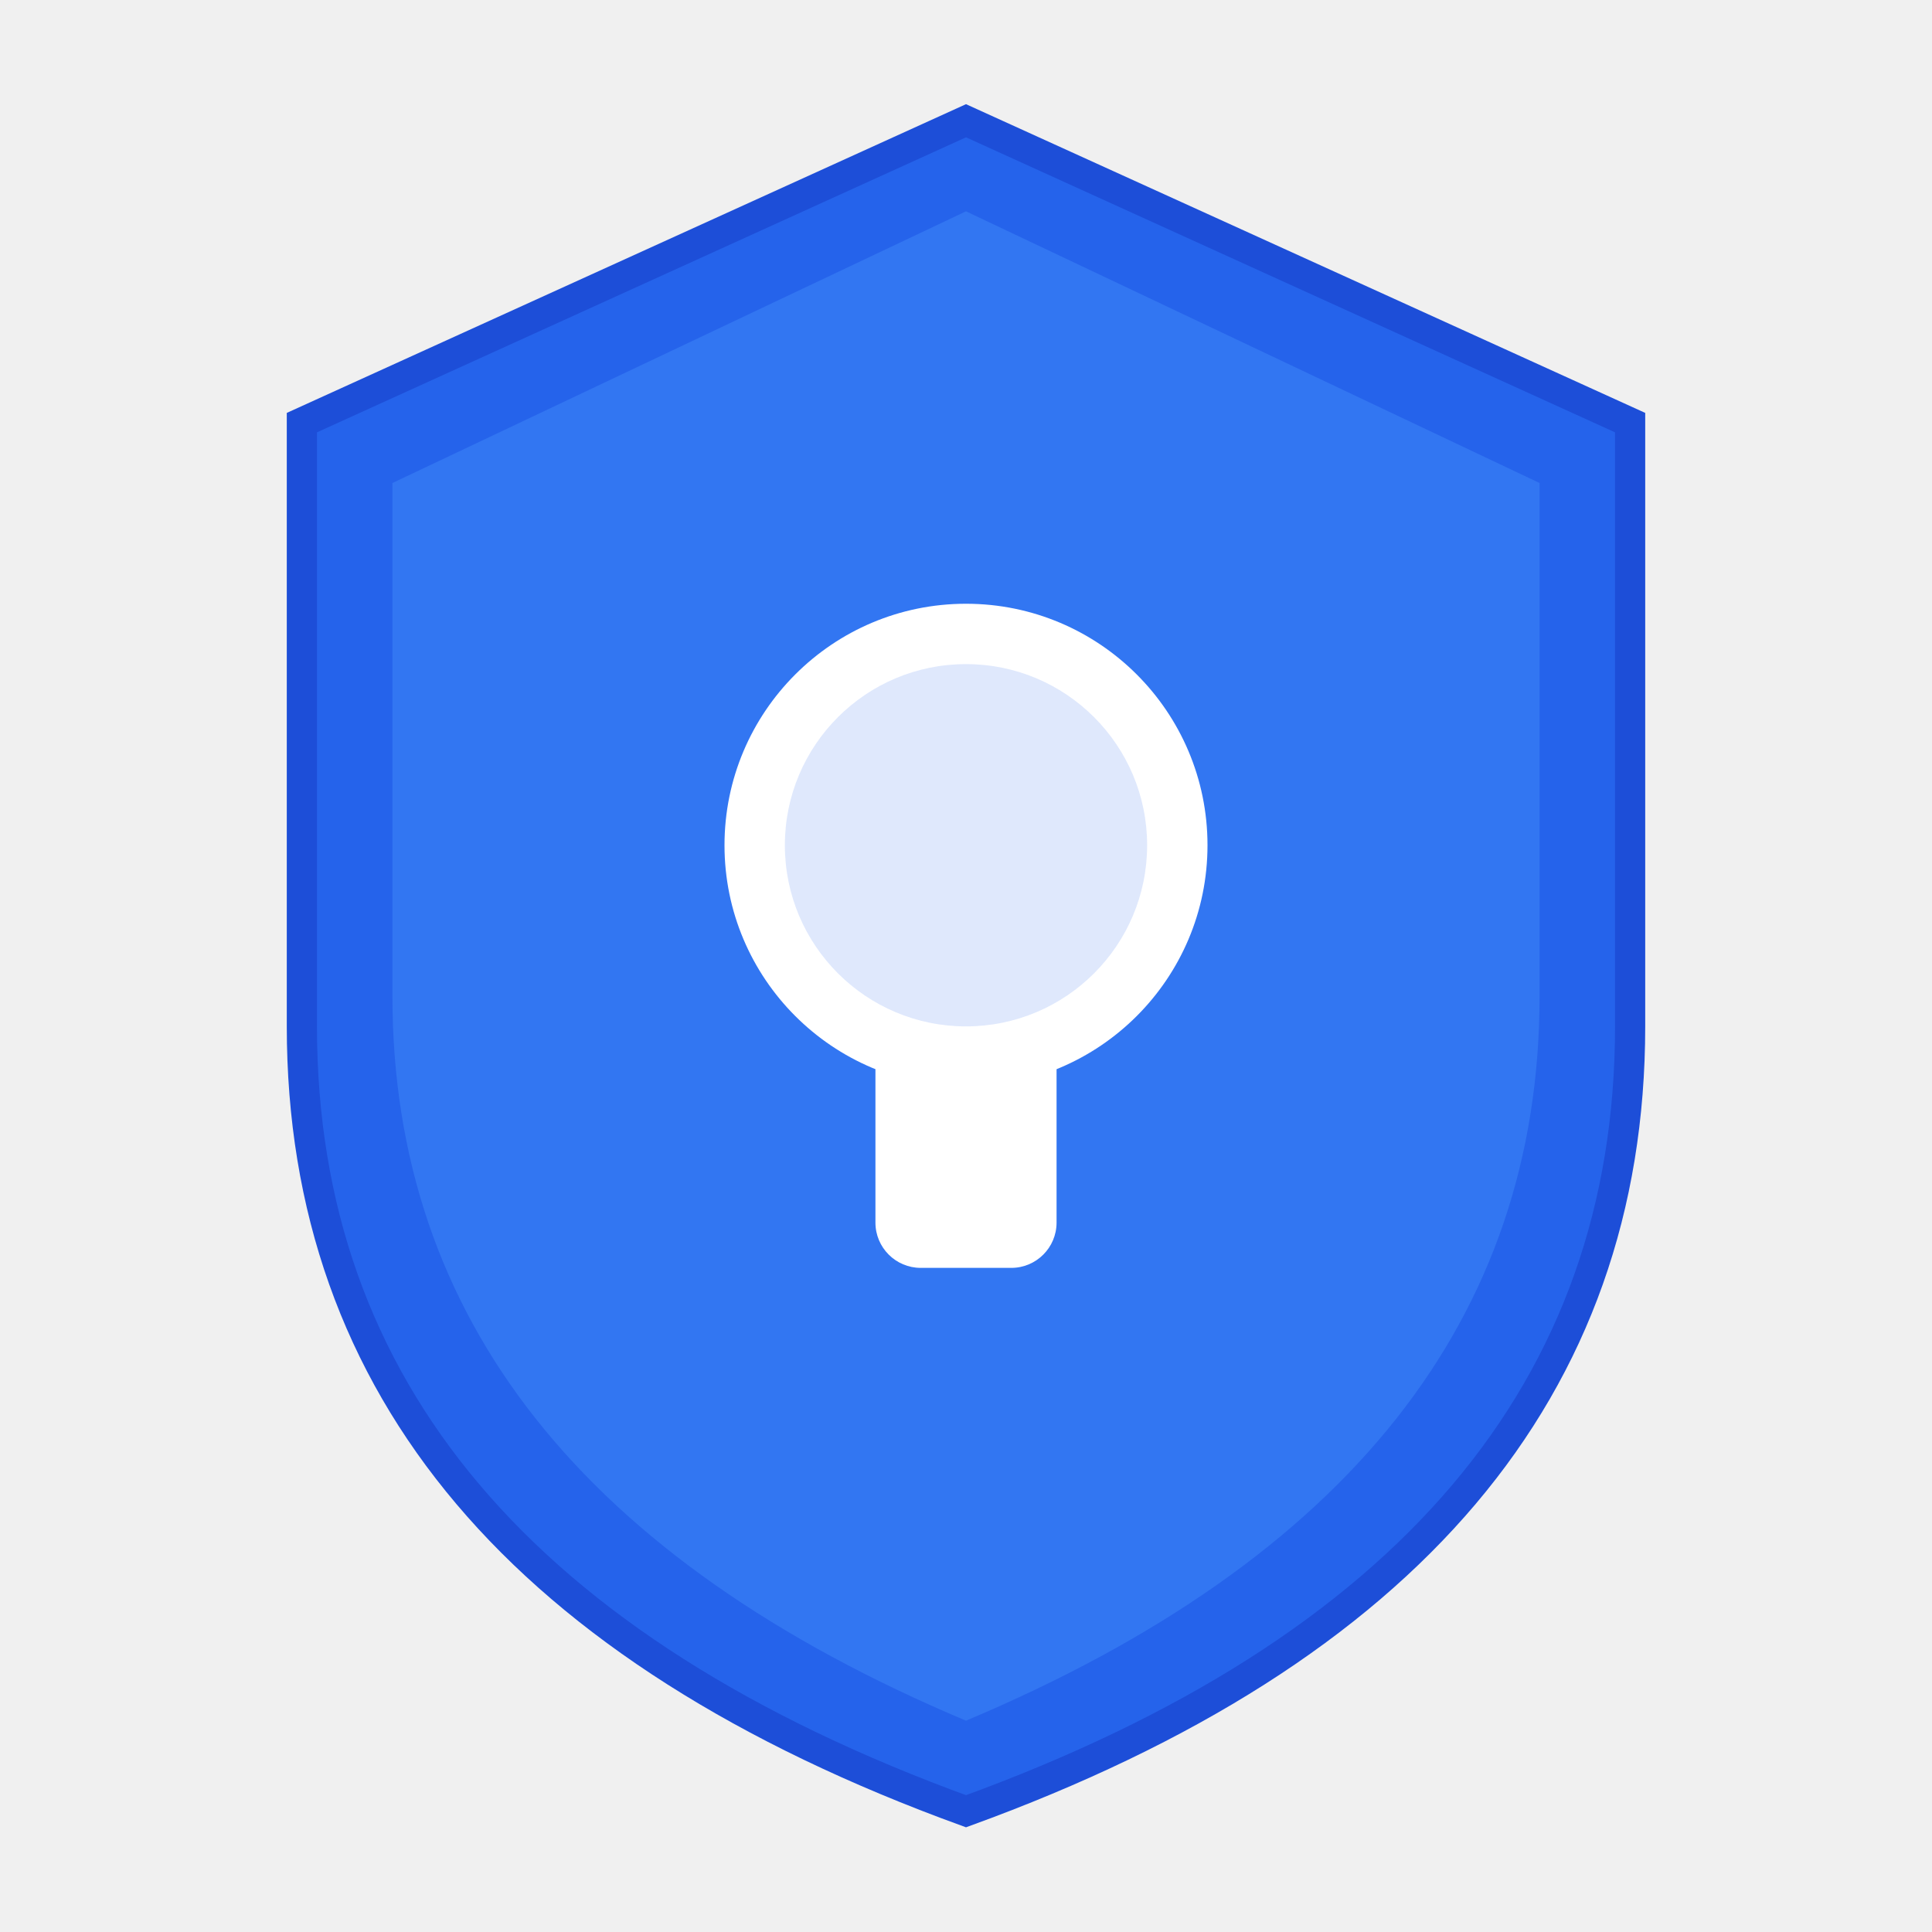
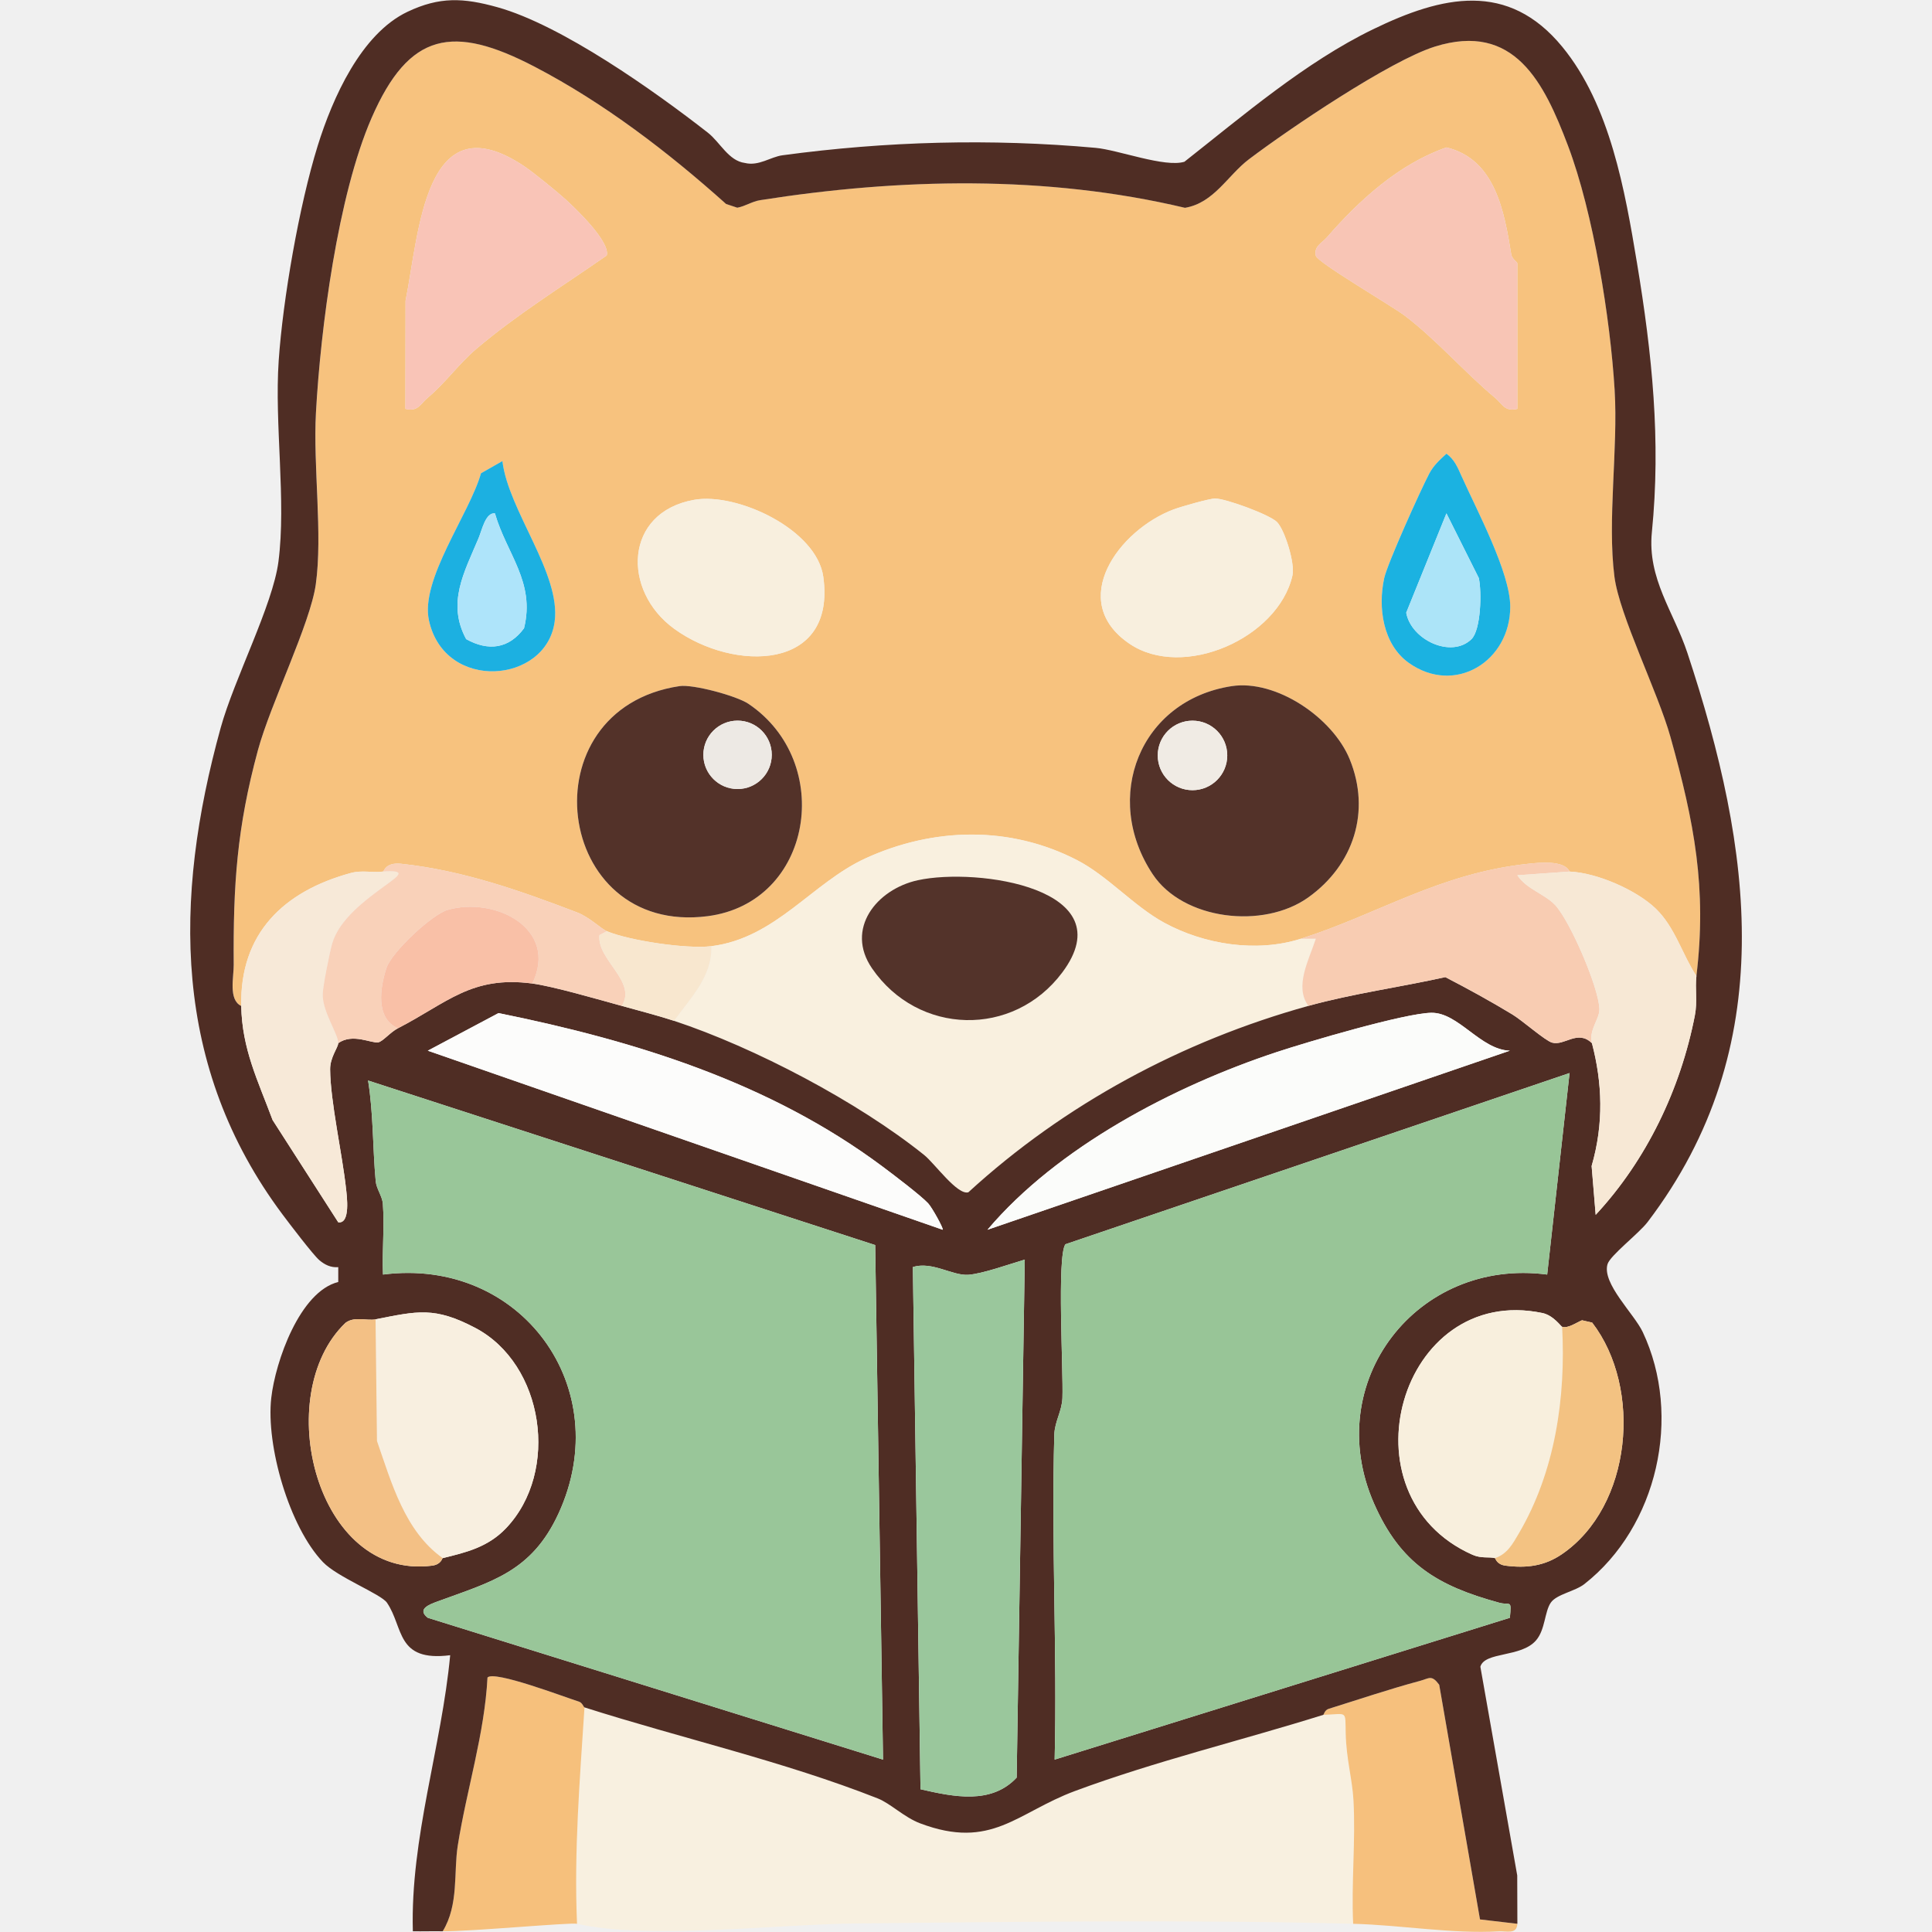
- <svg xmlns="http://www.w3.org/2000/svg" viewBox="0 0 128 128" width="128" height="128">
-   <path d="M64 8 L108 28 L108 68 Q108 104 64 120 Q20 104 20 68 L20 28 Z" fill="#2563EB" stroke="#1D4ED8" stroke-width="2" />
-   <path d="M64 14 L102 32 L102 66 Q102 98 64 114 Q26 98 26 66 L26 32 Z" fill="#3B82F6" opacity="0.6" />
-   <circle cx="64" cy="56" r="16" fill="white" />
-   <rect x="58" y="56" width="12" height="28" rx="3" fill="white" />
-   <circle cx="64" cy="56" r="12" fill="#2563EB" opacity="0.15" />
+ <svg xmlns="http://www.w3.org/2000/svg" t="1783403885393" class="icon" viewBox="0 0 1024 1024" version="1.1" p-id="3900" width="128" height="128">
+   <path d="M701.38 908.902c12.988-0.393 11.588-2.739 11.878 9.822 0.316 13.841 3.499 24.166 4.122 35.49 1.186 21.649-1.212 43.785-0.171 65.434-83.678-2.21-176.435-1.084-263.194-0.188-42.906 0.444-110.575 8.781-148.164 0.188-1.647-38.682 1.502-76.646 3.959-114.705 50.756 16.196 105.609 28.587 155.443 48.256 6.69 2.645 14.012 10.01 22.409 13.184 37.888 14.327 51.285-5.683 82.057-17.101 42.513-15.787 88.346-26.82 131.669-40.388z" fill="#F8F0E0" p-id="3901" />
+   <path d="M309.794 904.943c-2.458 38.059-5.606 76.023-3.959 114.705-3.499-0.802-57.506 4.198-71.194 3.959 8.619-14.106 5.726-31.172 7.979-45.414 4.702-29.687 14.208-59.179 15.753-89.079 3.516-3.891 40.482 10.249 48.427 12.757 1.903 0.606 2.458 2.901 2.995 3.072z" fill="#F6C07C" p-id="3902" />
+   <path d="M701.38 908.902c0.265-0.085 0.7-2.517 2.825-3.183 15.838-4.932 32.546-10.581 48.452-14.831 4.855-1.297 6.101-3.422 10.155 2.065l21.615 124.373 19.789 2.321c-0.222 5.777-5.683 3.772-9.839 4.011-24.789 1.417-51.345-3.328-77.175-4.011-1.033-21.649 1.357-43.793 0.171-65.434-0.623-11.324-3.797-21.649-4.122-35.49-0.29-12.561 1.109-10.214-11.878-9.822z" fill="#F6C07D" p-id="3903" />
+   <path d="M127.846 533.137c-6.861-3.294-3.891-15.266-3.942-21.769-0.324-42.436 1.681-72.636 12.817-113.732 6.699-24.73 27.776-67.089 30.686-87.979 3.721-26.667-1.468-62.447 0.077-90.897 2.432-44.561 11.58-115.209 29.534-156.373 19.849-45.517 43.102-49.63 86.46-27.017 36.676 19.132 70.673 45.184 101.385 72.704l5.939 1.98c4.241-0.751 7.817-3.311 12.092-3.985 74.061-11.674 151.663-13.414 225.203 4.045 15.394-2.569 22.622-17.203 33.911-25.745 21.367-16.162 74.778-52.258 98.517-59.699 42.172-13.218 57.907 19.072 70.545 52.463 13.5 35.661 22.477 91.904 24.747 129.51 1.886 31.309-3.959 68.924-0.102 98.987 2.628 20.548 23.014 61.022 29.705 85.001 12.672 45.372 19.328 80.162 13.739 126.677-7.475-11.315-11.486-26.052-21.598-35.755s-31.002-18.953-45.645-19.618c-2.799-6.212-16.324-4.71-21.931-4.113-47.019 4.992-79.317 26.598-120.457 39.714-23.543 7.501-51.302 3.081-72.55-8.533-16.017-8.747-29.858-24.721-46.02-33.084-35.61-18.415-76.109-17.451-112-1.084-28.45 12.971-47.71 42.359-81.894 46.652-12.911 1.621-43.179-2.884-55.373-7.91-3.063-1.263-9.301-7.484-15.761-9.958C275.627 472.038 245.248 461.303 212.651 457.813c-8.38-0.896-9.062 4.036-9.626 4.113-5.222 0.785-10.999-0.87-17.007 0.759-35.891 9.737-58.914 32.196-58.146 70.434zM214.869 216.704c6.784 1.638 7.859-2.594 11.861-5.931 9.028-7.509 16.708-18.202 25.634-25.788 21.487-18.27 46.148-33.502 69.231-49.596 1.86-7.159-15.881-24.277-21.606-29.508-4.48-4.087-17.118-14.379-21.931-17.621-53.035-35.729-55.851 35.123-63.104 71.177l-0.077 57.267z m589.346 0.009v-77.133c0-0.777-2.816-2.253-3.209-4.702-3.695-22.793-8.491-50.543-34.355-56.73-24.934 8.602-46.208 27.904-63.292 47.582-2.688 3.098-7.142 4.864-5.931 9.865 1.015 3.618 40.098 26.377 47.292 31.838 16.546 12.57 31.991 30.319 47.633 43.341 4.002 3.337 5.069 7.561 11.87 5.931z m-37.572 23.748c-3.61 3.328-6.784 6.127-9.148 10.607-4.651 8.823-22.153 47.659-23.825 55.279-3.43 15.59-0.751 35.226 13.039 44.996 24.491 17.365 53.777-0.913 53.743-29.841-0.026-18.031-17.749-51.149-25.856-69.248-2.057-4.599-3.686-8.687-7.962-11.802z m-500.361 3.934l-11.341 6.451c-6.204 21.751-32.316 56.329-27.588 77.978 8.329 38.153 62.302 33.562 66.637 0.614 3.354-25.506-24.525-58.709-27.708-85.035z m101.623 20.523c-37.154 6.596-38.417 48.145-10.539 68.369 31.625 22.938 85.965 22.477 78.993-27.58-3.499-25.122-45.696-44.834-68.454-40.789z m309.001 11.844c-3.772-3.934-27.273-12.535-32.879-12.544-2.91 0-18.039 4.309-21.897 5.751-29.047 10.854-56.823 48.572-23.484 71.228 28.365 19.268 78.754-2.859 86.366-36.122 1.485-6.494-4.045-24.073-8.107-28.305zM360.166 363.657c-81.681 12.271-66.756 132.412 14.831 121.941 55.885-7.168 67.618-81.621 21.709-112.546-6.374-4.292-29.449-10.462-36.54-9.395z m292.557 0.026c-48.538 7.552-68.804 58.957-41.762 99.686 16.128 24.294 58.624 29.278 82.406 12.314 24.149-17.22 33.306-45.602 22.016-73.233-8.994-22.033-38.946-42.462-62.66-38.767z" fill="#F7C27E" p-id="3904" />
+   <path d="M689.51 497.545h7.91c-3.686 11.315-11.52 25.335-3.951 35.601-66.714 18.517-129.212 52.07-180.207 98.79-5.82 1.664-17.86-15.3-23.415-19.763-35.157-28.237-89.779-56.951-132.582-71.117 8.636-11.836 20.42-23.731 19.78-39.552 34.185-4.292 53.444-33.69 81.894-46.652 35.891-16.358 76.39-17.331 112 1.084 16.171 8.363 30.003 24.337 46.02 33.084 21.248 11.605 49.007 16.034 72.55 8.533z m-203.051-31.002c-21.871 4.796-38.622 25.788-24.269 46.711 24.371 35.516 74.897 36.873 100.838 2.176 33.246-44.476-45.013-55.791-76.57-48.879z" fill="#F9F0DF" p-id="3905" />
+   <path d="M804.215 1019.648l-19.789-2.321-21.615-124.373c-4.062-5.487-5.308-3.362-10.155-2.065-15.906 4.25-32.614 9.899-48.452 14.831-2.125 0.657-2.56 3.098-2.825 3.183-43.332 13.568-89.156 24.602-131.669 40.388-30.763 11.426-44.169 31.428-82.057 17.101-8.405-3.174-15.718-10.547-22.409-13.184-49.835-19.669-104.687-32.068-155.443-48.256-0.538-0.171-1.084-2.475-2.995-3.072-7.945-2.509-44.911-16.649-48.427-12.757-1.545 29.901-11.051 59.392-15.753 89.079-2.261 14.251 0.64 31.309-7.979 45.414-5.257-0.094-10.581 0.077-15.829 0-1.365-49.493 15.206-97.562 19.789-146.321-28.791 3.652-24.55-14.711-33.51-27.827-3.14-4.599-26.214-13.491-33.886-21.487-17.911-18.688-30.31-61.781-27.435-87.074 2.193-19.319 15.138-56.363 35.507-61.423v-7.868c-3.908 0.324-7.168-1.254-10.061-3.729-3.234-2.773-15.718-19.166-19.439-24.149-58.564-78.353-57.899-167.219-32.828-257.946 7.168-25.941 27.614-65.033 30.618-88.047 4.215-32.256-2.167-72.866 0.145-106.65 2.219-32.427 10.837-82.21 20.668-113.818 7.868-25.301 22.989-59.358 47.625-71.04 16.998-8.055 29.568-7.45 47.625-2.415 34.039 9.489 83.166 44.331 111.514 66.475 6.519 5.094 10.991 14.959 19.661 16.077 7.398 1.801 13.585-3.217 19.883-4.07 55.023-7.433 110.336-8.951 165.982-3.942 12.083 1.092 36.659 10.564 47.095 7.373 31.164-24.525 64.034-52.745 99.9-70.178 36.753-17.869 71.578-25.779 100.369 9.25 25.395 30.908 33.271 76.476 39.612 114.654 7.996 48.162 12.732 94.037 7.876 142.583-2.475 24.721 11.58 42.112 18.842 64.068 34.338 103.817 49.536 208.717-21.086 301.568-4.642 6.11-19.951 17.775-21.282 22.409-2.953 10.257 14.097 26.214 18.679 35.917 21.035 44.535 7.851 103.194-30.942 133.589-4.992 3.908-14.729 5.359-17.809 9.873-3.311 4.864-2.893 14.234-7.765 19.925-7.902 9.233-27.221 5.905-29.542 13.995l19.541 110.635 0.077 25.634zM127.846 533.137c0.461 22.955 8.772 39.398 16.631 60.501l34.799 54.204c6.622 0.922 4.523-14.191 4.113-17.963-1.98-18.261-8.294-45.969-8.414-63.121-0.043-6.383 4.25-11.554 4.284-13.833 7.62-5.495 17.681 0.239 21.248-0.461 2.406-0.469 6.374-5.376 10.394-7.45 26.121-13.457 38.989-27.998 71.194-23.731 11.017 1.459 35.217 8.508 47.462 11.87 8.286 2.278 20.156 5.419 27.691 7.91 42.803 14.165 97.425 42.889 132.582 71.117 5.555 4.454 17.596 21.427 23.415 19.763 50.995-46.729 113.493-80.282 180.207-98.79 23.578-6.545 48.674-9.907 72.585-15.258 11.989 6.204 24.064 12.826 35.584 19.823 5.359 3.251 17.289 13.85 20.992 14.899 6.605 1.877 13.542-7.1 21.146 0.316 5.478 20.838 6.366 42.556-0.171 65.092l2.142 25.882c26.957-29.005 44.962-66.62 52.565-105.643 1.468-7.526 0.034-14.208 0.836-20.924 5.598-46.515-1.067-81.306-13.739-126.677-6.699-23.97-27.076-64.452-29.705-85.001-3.849-30.071 1.997-67.686 0.102-98.987-2.27-37.598-11.247-93.85-24.747-129.51-12.638-33.382-28.373-65.673-70.545-52.463-23.74 7.441-77.15 43.529-98.517 59.699-11.29 8.542-18.509 23.168-33.911 25.745-73.54-17.459-151.142-15.718-225.203-4.045-4.275 0.674-7.851 3.234-12.092 3.985l-5.939-1.98c-30.711-27.52-64.708-53.572-101.385-72.704-43.349-22.613-66.603-18.5-86.46 27.017-17.954 41.165-27.102 111.812-29.534 156.373-1.553 28.45 3.635 64.222-0.077 90.897-2.91 20.89-23.979 63.241-30.686 87.979-11.136 41.097-13.133 71.296-12.817 113.732 0.051 6.494-2.91 18.466 3.942 21.769z m371.806 118.656c0.606-0.529-5.709-11.895-7.723-14.02-4.07-4.309-18.33-15.113-24.09-19.422-59.793-44.663-131.234-66.739-203.622-81.391l-37.478 19.925 272.913 94.908zM800.256 556.885c-15.556-0.521-27.204-20.233-41.54-20.087-13.986 0.137-66.167 15.565-82.236 20.89-54.383 18.022-115.951 50.193-153.097 94.106L800.256 556.885z m31.642 11.853L564.685 659.482c-4.582 6.562-1.033 66.901-1.579 81.485-0.265 7.023-4.096 12.476-4.301 19.43-1.647 57.293 1.57 114.953 0.179 172.228l241.28-75.162c0.973-10.103 0.282-6.366-5.717-8.004-32.777-8.943-52.284-20.719-66.261-52.514-28.348-64.478 22.827-130.5 91.75-121.404l11.861-106.803zM463.863 659.908l-268.766-87.211c2.85 17.655 2.389 35.422 4.036 53.308 0.375 4.122 3.49 7.987 3.797 12.032 0.939 12.416-0.478 25.105 0.077 37.504 73.02-9.387 123.733 59.955 93.03 126.635-14.302 31.053-35.507 36.122-64.205 46.66-4.574 1.681-10.897 4.113-5.086 8.627l241.28 75.162-4.147-272.717z m24.021 288.435c17.724 4.062 37.53 8.192 50.97-6.178l4.292-274.551c-8.047 2.364-22.246 7.467-29.85 8.047-8.405 0.64-19.243-7.296-29.466-4.105l4.053 276.779zM199.049 699.264c-4.659 0.913-11.102-1.766-15.932 1.869-39.757 37.999-15.599 136.55 45.833 128.708 4.966-0.631 5.35-3.925 5.692-4.002 12.314-3.029 23.953-5.743 33.579-15.863 28.57-30.054 20.13-86.989-16.35-106.18-21.589-11.358-30.643-8.883-52.83-4.531z m593.306 126.575c0.341 0.085 0.725 3.371 5.692 4.002 11.059 1.408 20.591 0.205 29.798-6.093 37.163-25.395 42.761-87.979 16.043-122.735l-5.385-1.246c-3.098 1.271-7.407 4.446-10.556 3.456-0.606-0.188-4.625-6.084-10.487-7.305-75.631-15.735-107.58 96.836-37.035 128.128 4.753 2.108 8.593 0.964 11.921 1.792z" fill="#4F2D24" p-id="3906" />
+   <path d="M463.863 659.908l4.147 272.717-241.28-75.162c-5.803-4.514 0.521-6.955 5.086-8.627 28.698-10.539 49.911-15.607 64.205-46.66 30.703-66.679-20.011-136.021-93.03-126.635-0.555-12.399 0.862-25.088-0.077-37.504-0.307-4.045-3.413-7.91-3.797-12.032-1.647-17.894-1.178-35.661-4.036-53.308l268.766 87.211z" fill="#99C699" p-id="3907" />
+   <path d="M831.898 568.738l-11.861 106.803c-68.924-9.097-120.098 56.926-91.75 121.404 13.978 31.795 33.485 43.571 66.261 52.514 5.999 1.638 6.69-2.099 5.717 8.004l-241.28 75.162c1.391-57.276-1.818-114.935-0.179-172.228 0.196-6.963 4.036-12.416 4.301-19.43 0.546-14.583-3.004-74.923 1.579-81.485l267.213-90.743z" fill="#98C597" p-id="3908" />
+   <path d="M487.885 948.343l-4.053-276.779c10.231-3.2 21.069 4.745 29.466 4.105 7.603-0.58 21.811-5.683 29.85-8.047l-4.292 274.551c-13.44 14.37-33.246 10.231-50.97 6.178z" fill="#9AC79C" p-id="3909" />
+   <path d="M499.652 651.793L226.739 556.885l37.478-19.925c72.397 14.652 143.838 36.727 203.622 81.391 5.76 4.301 20.019 15.113 24.09 19.422 2.014 2.125 8.32 13.5 7.723 14.02z" fill="#FCFCFB" p-id="3910" />
+   <path d="M800.256 556.885L523.383 651.793c37.146-43.913 98.705-76.083 153.097-94.106 16.077-5.325 68.25-20.753 82.236-20.89 14.327-0.145 25.984 19.567 41.54 20.087z" fill="#FBFCFA" p-id="3911" />
+   <path d="M234.65 825.839c-20.139-14.259-27.153-40.038-34.842-62.063l-0.759-64.512c22.178-4.361 31.241-6.827 52.83 4.531 36.48 19.191 44.919 76.126 16.35 106.18-9.626 10.121-21.257 12.834-33.579 15.863z" fill="#F8EFE0" p-id="3912" />
+   <path d="M827.947 703.223c2.014 37.436-3.678 76.74-22.955 109.542-3.226 5.495-6.101 10.906-12.646 13.073-3.337-0.819-7.177 0.316-11.921-1.792-70.545-31.292-38.596-143.872 37.035-128.128 5.862 1.22 9.882 7.117 10.487 7.305z" fill="#F8EFDD" p-id="3913" />
+   <path d="M831.906 461.943l-27.682 1.971c4.992 7.45 14.268 9.754 19.934 15.667 7.927 8.277 23.603 44.587 23.552 55.535-0.026 5.205-5.734 10.923-3.934 17.792-7.603-7.415-14.541 1.562-21.146-0.316-3.712-1.058-15.642-11.648-20.992-14.899-11.529-6.997-23.595-13.619-35.584-19.823-23.91 5.359-48.998 8.713-72.585 15.258-7.569-10.266 0.273-24.286 3.951-35.593h-7.91c41.139-13.124 73.438-34.739 120.457-39.723 5.615-0.597 19.132-2.099 21.931 4.113z" fill="#F8CCB2" p-id="3914" />
+   <path d="M831.906 461.943c14.643 0.674 35.226 9.634 45.645 19.618s14.123 24.439 21.598 35.755c-0.811 6.716 0.623 13.397-0.836 20.924-7.603 39.014-25.609 76.629-52.565 105.643l-2.142-25.882c6.545-22.537 5.649-44.254 0.171-65.092-1.809-6.869 3.908-12.587 3.934-17.792 0.051-10.957-15.625-47.258-23.552-55.535-5.666-5.914-14.942-8.218-19.934-15.667l27.682-1.971z" fill="#F7E8D5" p-id="3915" />
+   <path d="M202.999 461.943c12.928-0.853 8.431 2.125 1.348 7.287-10.513 7.671-24.661 18.048-28.322 31.01-1.348 4.762-4.966 22.673-4.992 26.965-0.051 9.276 8.311 21.035 8.235 25.719-0.043 2.278-4.335 7.45-4.284 13.833 0.119 17.161 6.434 44.86 8.414 63.121 0.41 3.772 2.509 18.884-4.113 17.963l-34.799-54.204c-7.859-21.103-16.171-37.538-16.631-60.501-0.768-38.238 22.255-60.698 58.146-70.434 6.007-1.63 11.785 0.026 17.007-0.759z" fill="#F7E9D8" p-id="3916" />
+   <path d="M321.664 493.585l-3.925 2.039c-1.493 13.124 20.07 24.499 11.836 37.513-12.245-3.362-36.446-10.402-47.462-11.87 14.123-29.022-19.661-46.259-44.919-38.989-8.081 2.33-29.585 22.178-32.41 30.882-3.319 10.231-5.931 26.522 6.127 31.838-4.019 2.065-7.987 6.972-10.394 7.45-3.567 0.7-13.628-5.026-21.248 0.461 0.085-4.685-8.286-16.444-8.235-25.719 0.026-4.284 3.644-22.195 4.992-26.965 3.661-12.954 17.809-23.339 28.322-31.01 7.074-5.163 11.58-8.141-1.348-7.287 0.563-0.085 1.246-5.009 9.626-4.113 32.589 3.482 62.976 14.217 93.278 25.805 6.46 2.475 12.698 8.695 15.761 9.958z" fill="#F9D1B9" p-id="3917" />
+   <path d="M199.049 699.264l0.759 64.512c7.689 22.025 14.703 47.804 34.842 62.063-0.341 0.085-0.725 3.371-5.692 4.002-61.44 7.842-85.589-90.709-45.833-128.708 4.821-3.635 11.273-0.956 15.932-1.869z" fill="#F3C085" p-id="3918" />
+   <path d="M792.354 825.839c6.545-2.159 9.421-7.578 12.646-13.073 19.277-32.802 24.969-72.107 22.955-109.542 3.14 0.99 7.458-2.185 10.556-3.456l5.385 1.246c26.718 34.756 21.12 97.34-16.043 122.735-9.216 6.298-18.748 7.501-29.798 6.093-4.966-0.631-5.35-3.925-5.692-4.002z" fill="#F3C282" p-id="3919" />
+   <path d="M282.112 521.276c-32.205-4.267-45.073 10.283-71.194 23.731-12.066-5.316-9.446-21.606-6.127-31.838 2.825-8.704 24.329-28.553 32.41-30.882 25.25-7.279 59.042 9.967 44.919 38.989z" fill="#F9C0A7" p-id="3920" />
+   <path d="M377.037 501.495c0.64 15.829-11.136 27.725-19.78 39.552-7.535-2.492-19.396-5.632-27.691-7.91 8.235-13.013-13.329-24.388-11.836-37.513l3.925-2.039c12.194 5.026 42.462 9.532 55.373 7.91z" fill="#F8E7CF" p-id="3921" />
+   <path d="M652.723 363.682c23.714-3.686 53.666 16.742 62.66 38.767 11.281 27.631 2.125 56.013-22.016 73.233-23.782 16.964-66.287 11.981-82.406-12.314-27.034-40.73-6.775-92.143 41.762-99.686z m-2.253 36.71c0-10.172-8.252-18.423-18.423-18.423s-18.423 8.252-18.423 18.423 8.252 18.423 18.423 18.423 18.423-8.252 18.423-18.423zM360.166 363.657c7.091-1.067 30.165 5.103 36.54 9.395 45.909 30.925 34.176 105.378-21.709 112.546-81.587 10.47-96.512-109.67-14.831-121.941z m48.879 36.42c0-10.01-8.115-18.125-18.125-18.125s-18.125 8.115-18.125 18.125 8.115 18.125 18.125 18.125 18.125-8.115 18.125-18.125z" fill="#533229" p-id="3922" />
+   <path d="M214.869 216.704l0.077-57.267c7.253-36.053 10.069-106.906 63.104-71.177 4.813 3.243 17.451 13.534 21.931 17.621 5.726 5.231 23.475 22.357 21.606 29.508-23.074 16.094-47.744 31.326-69.231 49.596-8.926 7.586-16.606 18.27-25.634 25.788-4.002 3.328-5.077 7.569-11.861 5.931z" fill="#F9C4B7" p-id="3923" />
+   <path d="M804.215 216.713c-6.801 1.621-7.859-2.603-11.87-5.931-15.642-13.013-31.095-30.771-47.633-43.341-7.194-5.461-46.276-28.22-47.292-31.838-1.212-5.001 3.243-6.767 5.931-9.865 17.084-19.678 38.357-38.98 63.292-47.582 25.873 6.187 30.669 33.937 34.355 56.73 0.393 2.441 3.209 3.925 3.209 4.702v77.133z" fill="#F8C5B5" p-id="3924" />
+   <path d="M367.906 264.917c22.758-4.045 64.956 15.676 68.454 40.789 6.972 50.048-47.369 50.509-78.993 27.58-27.878-20.224-26.615-61.773 10.539-68.369zM676.907 276.762c4.062 4.241 9.591 21.811 8.107 28.305-7.603 33.254-58.001 55.381-86.366 36.122-33.348-22.647-5.564-60.373 23.484-71.228 3.857-1.442 18.978-5.751 21.897-5.751 5.606 0 29.107 8.61 32.879 12.544z" fill="#F8EFDE" p-id="3925" />
+   <path d="M766.643 240.461c4.275 3.115 5.897 7.202 7.962 11.802 8.107 18.099 25.83 51.217 25.856 69.248 0.034 28.928-29.252 47.206-53.743 29.841-13.79-9.779-16.469-29.406-13.039-44.996 1.681-7.62 19.183-46.455 23.825-55.279 2.364-4.489 5.538-7.279 9.148-10.607z m13.269 98.295c5.009-4.898 5.53-25.028 3.874-32.401l-17.143-34.261-21.316 52.668c2.586 14.37 23.91 24.431 34.586 13.995z" fill="#1BB2E1" p-id="3926" />
+   <path d="M266.283 244.395c3.183 26.334 31.061 59.529 27.708 85.035-4.335 32.947-58.308 37.547-66.637-0.614-4.727-21.641 21.385-56.226 27.588-77.978l11.341-6.451z m-19.2 94.362c11.785 6.554 22.665 5.103 30.66-5.769 6.059-24.533-9.19-39.305-15.428-60.894-4.958-0.572-6.878 8.9-8.644 13.099-7.663 18.227-16.93 34.389-6.596 53.564z" fill="#1CB0E1" p-id="3927" />
+   <path d="M486.46 466.543c31.556-6.912 109.815 4.403 76.57 48.879-25.941 34.705-76.467 33.34-100.838-2.176-14.353-20.915 2.398-41.916 24.269-46.711z" fill="#53332A" p-id="3928" />
+   <path d="M632.047 400.393m-18.423 0a18.423 18.423 0 1 0 36.847 0 18.423 18.423 0 1 0-36.847 0Z" fill="#F0EBE4" p-id="3929" />
+   <path d="M390.921 400.077m-18.125 0a18.125 18.125 0 1 0 36.25 0 18.125 18.125 0 1 0-36.25 0Z" fill="#EDE9E4" p-id="3930" />
+   <path d="M779.913 338.756c-10.667 10.436-31.991 0.367-34.586-13.995l21.316-52.668 17.143 34.261c1.647 7.373 1.135 27.503-3.874 32.401z" fill="#ACE4F8" p-id="3931" />
+   <path d="M247.083 338.756c-10.334-19.174-1.067-35.337 6.596-53.564 1.766-4.198 3.686-13.662 8.644-13.099 6.238 21.589 21.478 36.361 15.428 60.894-8.004 10.863-18.876 12.322-30.66 5.769z" fill="#AEE4FA" p-id="3932" />
</svg>
